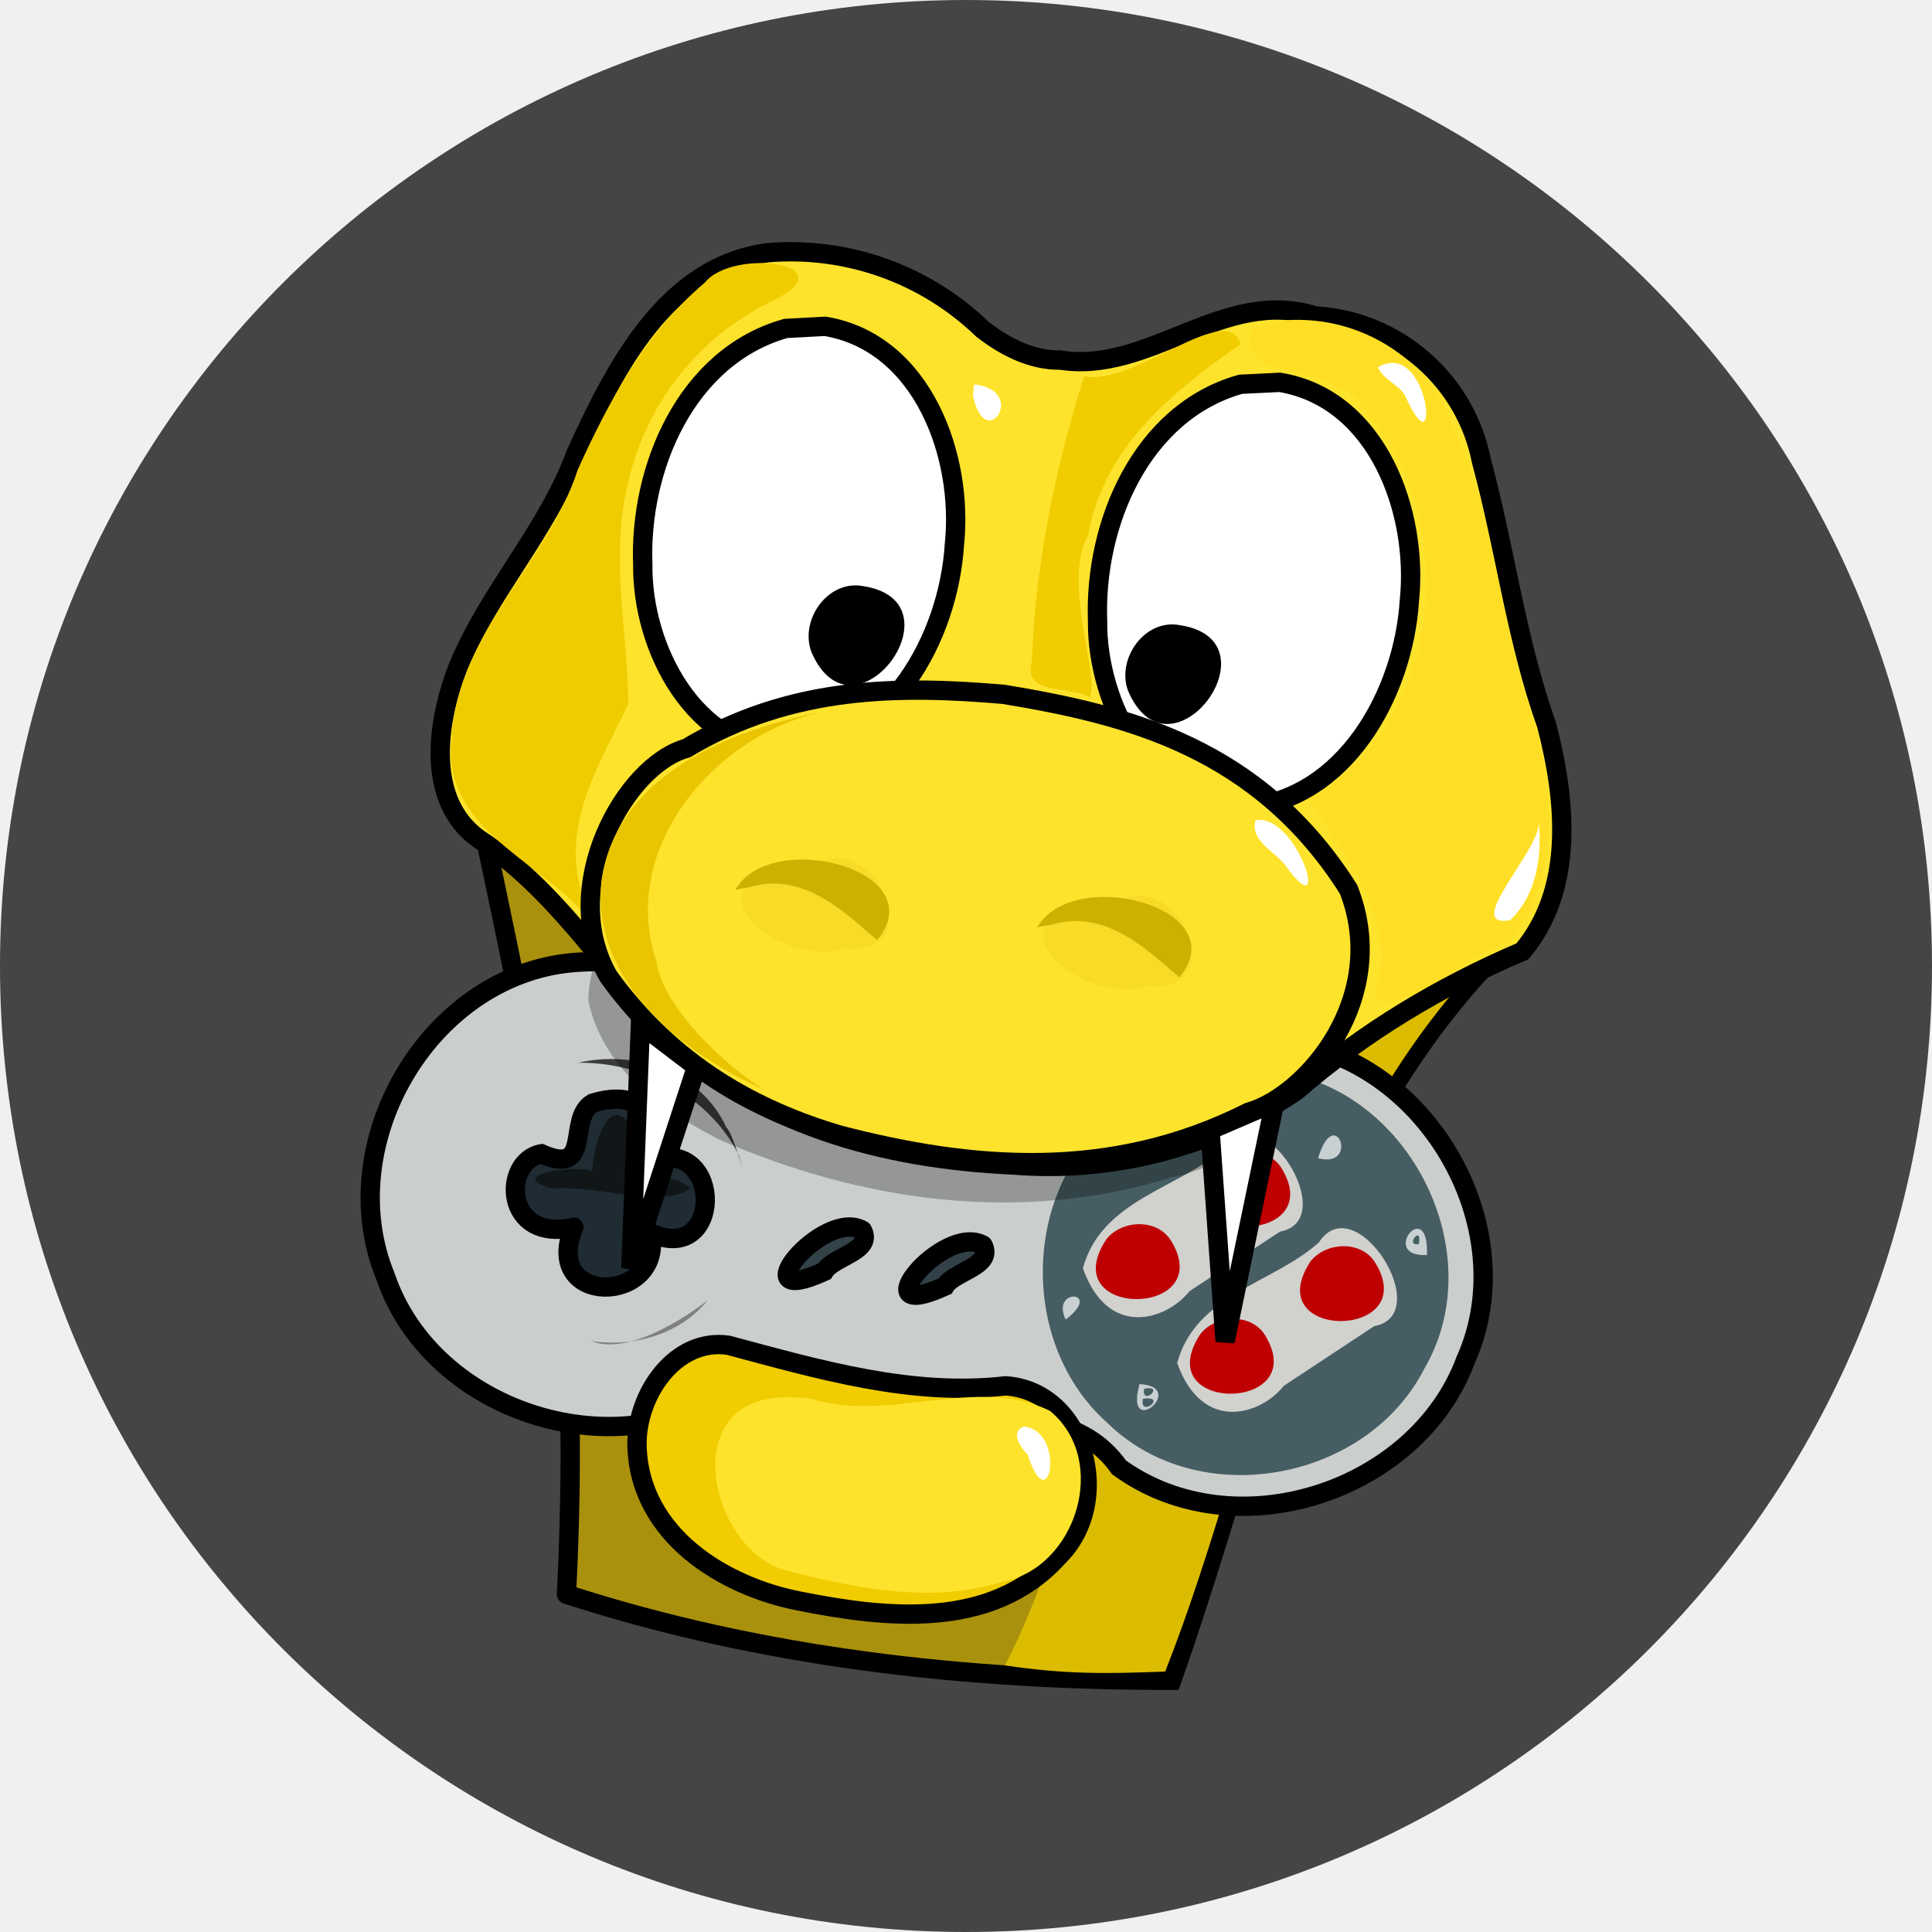
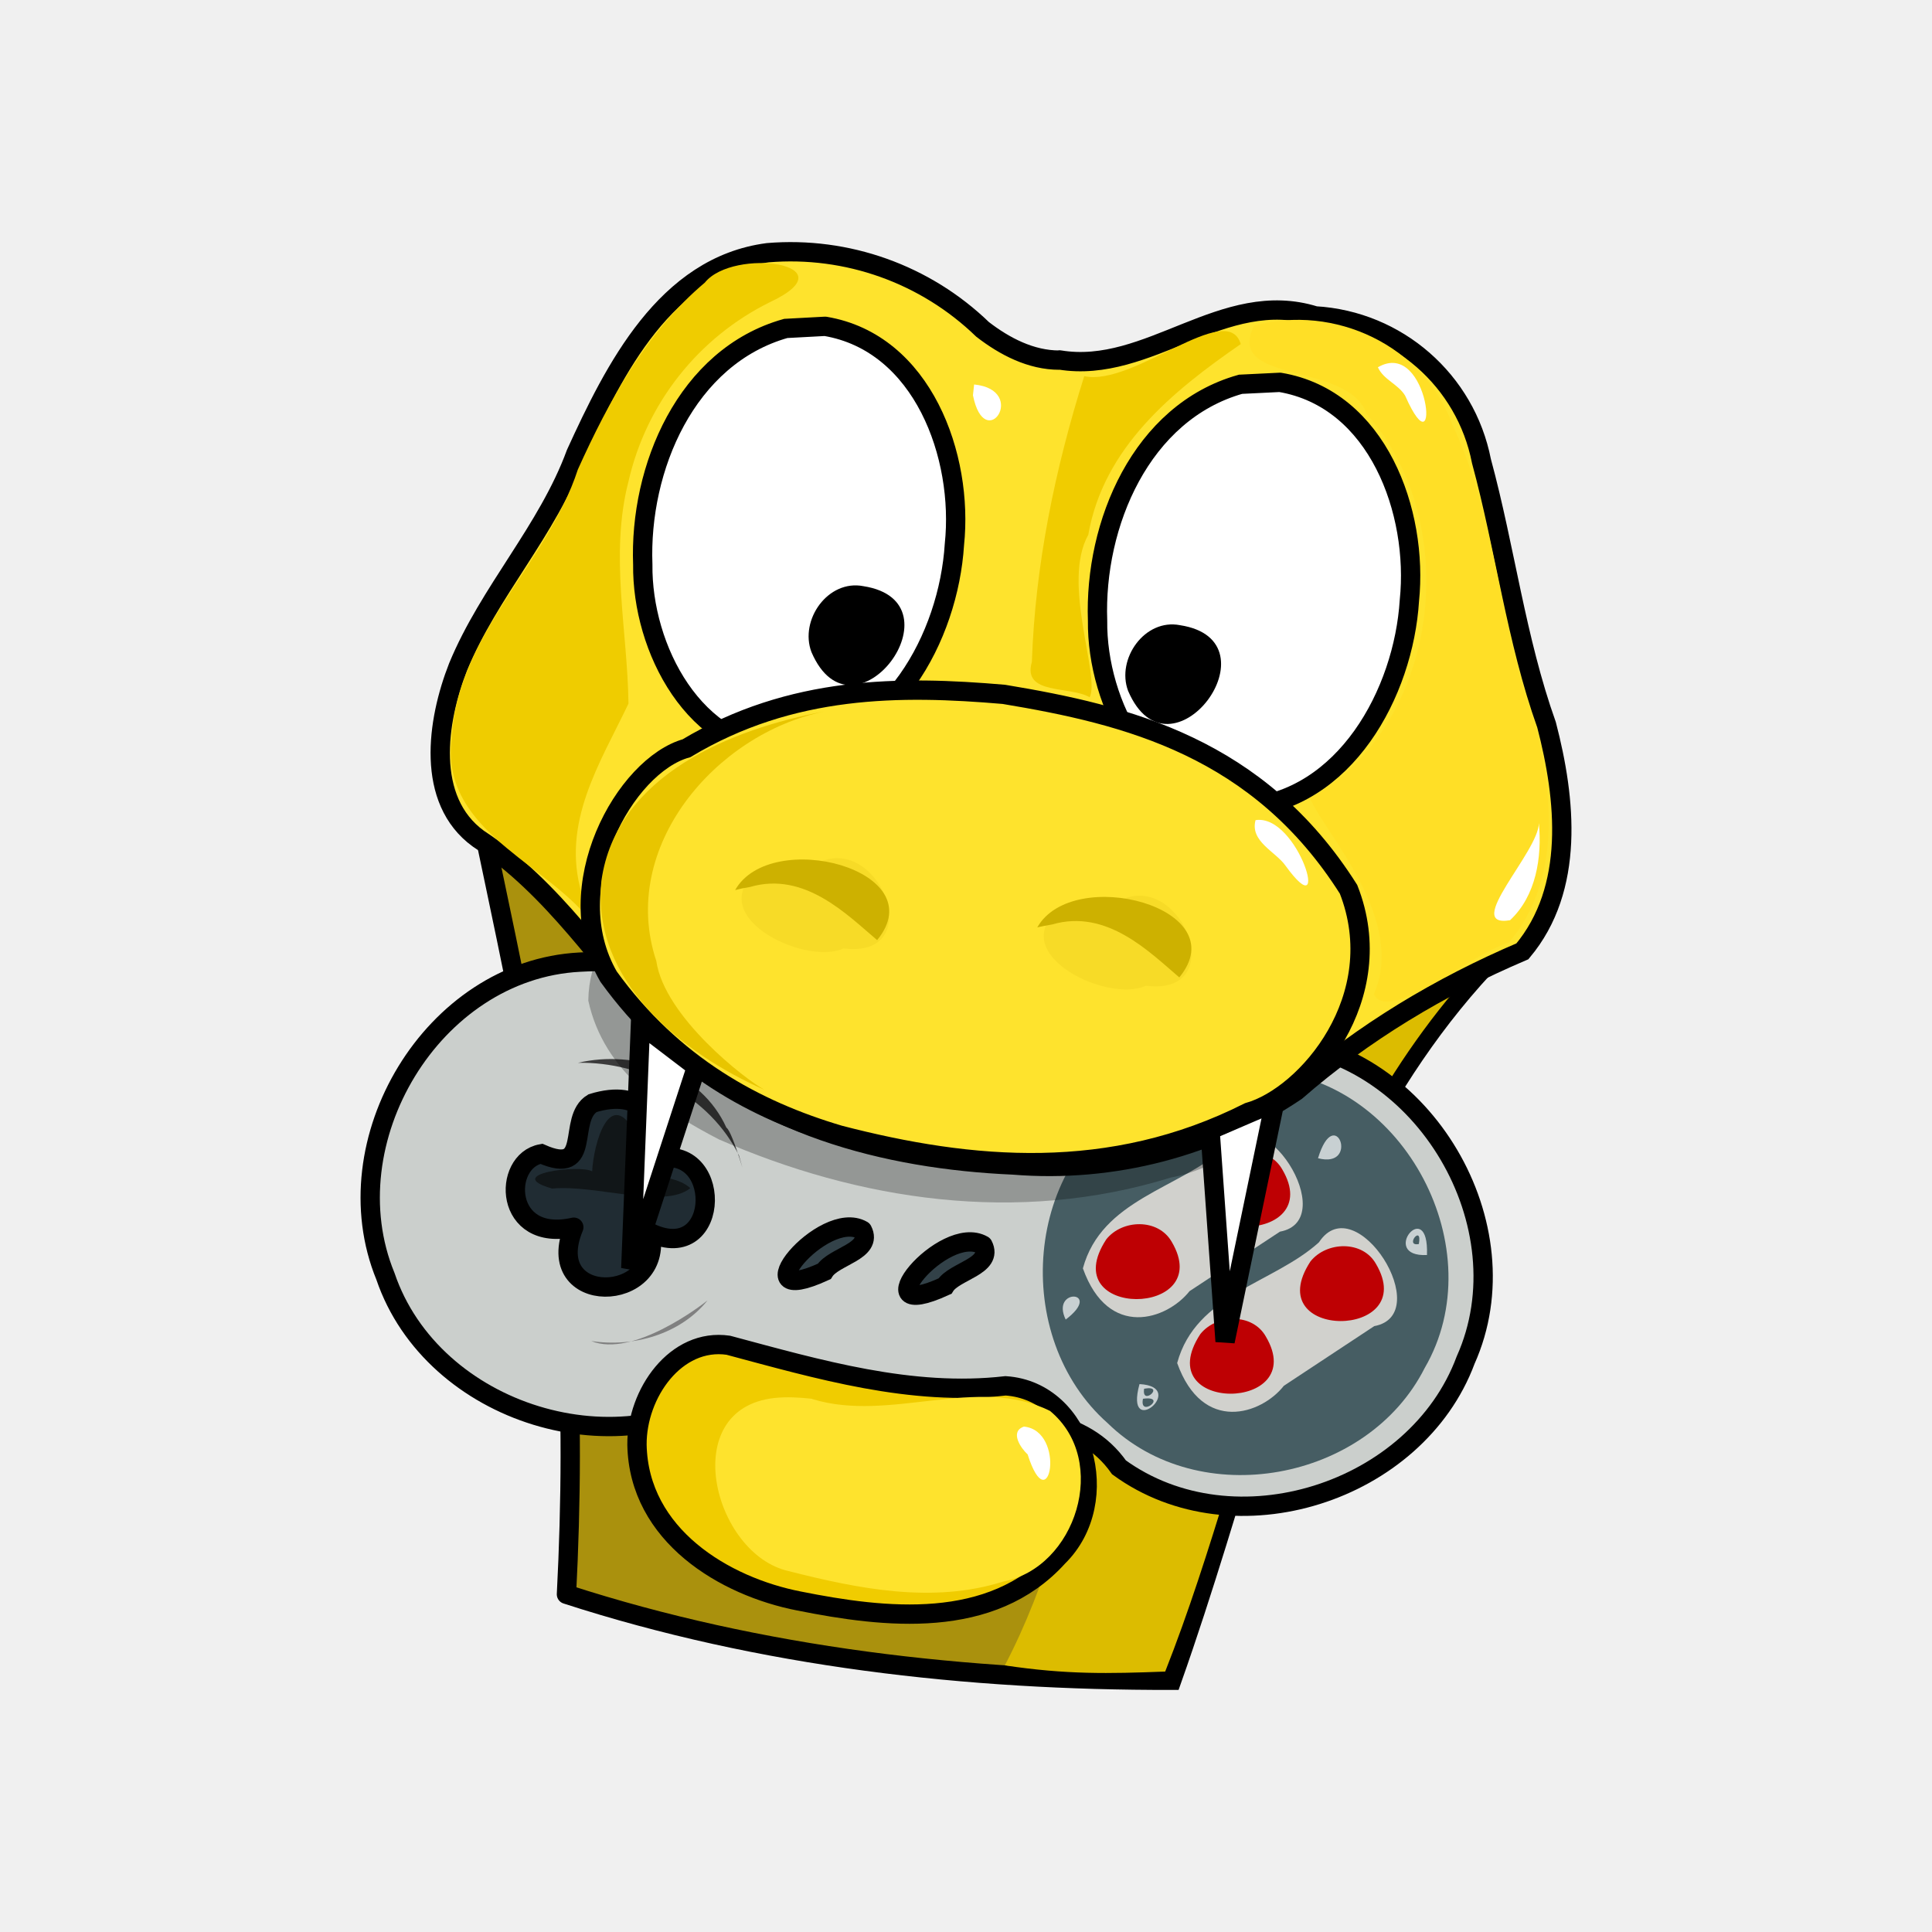
<svg xmlns="http://www.w3.org/2000/svg" viewBox="0 0 100 100" stroke-linecap="round">
-   <circle cx="50" cy="50" r="50" fill="#454548" />
  <path fill="#aa910d" stroke="#000" d="M 29.32 82.52 C 29.81 73.01     29.46 63.41 27.32 54.09 C 26.6 50.37 25.81 46.65 25.03 42.94 L 77.4 49.45 C 71.21 55.82     67.65 64.25 65.2 72.66 C 63.71 77.44 62.32 82.25 60.65 86.97 C 50.07 86.99 39.41 85.79     29.32 82.52" />
  <path fill="#dcbc00" d="M 63.34 56.2 C 67.9 53.91 72.47 51.63 77.04 49.35 C 72.16 54.35     68.87 60.75 66.55 67.28 C 64.47 73.46 62.7 80.47 60.31 86.52 C 57.38 86.63 55.21 86.68     52.01 86.2 C 56.4 77.82 56.79 67.16 61.68 58.99 C 62.27 58.08 62.78 57.13 63.33 56.2" />
  <path fill="#cbcfcc" stroke="#000" d="M 66.11 53.89 C 73.69 54.5 78.97     63.46 75.86 70.4 C 73.31 77.26 63.87 80.28 57.92 75.95 C 56.06 73.31 52.87 73.4 50 73.07 C     46.08 72.58 42.16 72.07 38.22 71.65 C 32.22 76.25 22.38 73.22 19.95 66.06 C 17.09 59.09     22.37 50.2 30 49.8 C 34.55 49.54 39 50.79 43.51 51.11 L 66.11 53.89" />
  <path fill="#465d63" d="M 65.66 55.44 C 72.71 55.95 77.3 64.69 73.74 70.81 C 70.78 76.67     62.07 78.3 57.33 73.66 C 52.31 69.22 52.95 60.06 59.08 56.83 L 62.25 55.6 L 65.66     55.44" />
  <path fill="#c8d0d2" fill-rule="nonzero" d="M 68.22 59.95 C 69.11 57.03 70.41 60.52 68.22     59.95 M 55.16 68.3 C 54.35 66.63 57.14 66.8 55.16 68.3 M 58.98 71.64 C 61.54 71.78 58.17     74.6 58.98 71.64 M 59.22 71.88 C 59.07 72.82 60.36 71.67 59.22 71.88 M 59.16 72.4 C 58.95     73.43 60.49 72.22 59.16 72.4 M 73.86 64.96 C 71.33 65.08 73.97 61.84 73.86 64.96 M 73.44     64.39 C 73.63 63.32 72.67 64.54 73.44 64.39" />
  <path fill="#d1d1cd" d="M 66.25 63.75 C 69.47 63.16 65.28 56.51 63.39 59.41 C 61.04 61.53     57.02 62.07 56.05 65.65 C 57.37 69.35 60.41 68.3 61.57 66.83 L 66.25 63.75" />
  <path fill="#be0003" d="M 60.65 64.28 C 62.97 68.22 54.56 68.28 57.26 64.15 C 58.08 63.11     59.95 63.05 60.65 64.28 M 66.37 60.53 C 68.69 64.46 60.29 64.52 62.98 60.4 C 63.81 59.36     65.68 59.3 66.37 60.53" />
  <path fill="#d1d1cd" d="M 71.13 68.64 C 74.35 68.05 70.17 61.4 68.27 64.3 C 65.92 66.43     61.9 66.97 60.93 70.55 C 62.25 74.24 65.3 73.2 66.45 71.73 L 71.13 68.64" />
  <path fill="#be0003" d="M 65.52 69.18 C 67.84 73.11 59.43 73.18 62.13 69.05 C 62.96 68.01     64.83 67.95 65.52 69.18 M 71.22 65.42 C 73.54 69.35 65.13 69.42 67.83 65.29 C 68.66 64.25     70.53 64.19 71.22 65.42" />
  <path fill="#334249" stroke="#000" d="M 44.64 63.68 C 42.62 62.51     38.23 67.84 42.66 65.81 C 43.15 65.02 45.2 64.77 44.64 63.68" />
  <path fill="#324148" stroke="#000" d="M 50.88 64.45 C 48.85 63.28     44.47 68.61 48.91 66.57 C 49.39 65.79 51.44 65.54 50.88 64.45" />
  <path fill="#646464" d="M 55.52 55.57 C 53.67 52.4 48.38 54.01 45.11 52.88 C 40.5 50.37     39.05 59.45 44.19 58.34 C 47.65 58.52 51.31 59.8 54.66 59.19 C 55.61 58.23 55.2 56.75     55.52 55.57" />
  <path fill="#202c33" stroke="#000" d="M 29.7 63.52 C 27.97 67.67 34.4     67.53 33.66 63.81 C 37.4 65.57 37.47 58.88 33.76 60.05 C 34.2 57.8 33.2 56.33 30.67 57.1 C     29.32 57.91 30.72 60.91 28.02 59.72 C 25.97 60.09 26.06 64.35 29.7 63.52" />
  <path fill="#111618" d="M 28.58 61.52 C 30.83 61.3 34.36 62.6 35.73 61.5 C 34.6 60.44 31.9     61.41 32.91 58.69 C 31.56 56.15 30.72 59.21 30.65 60.63 C 30.03 60.26 25.94 60.77 28.58     61.52" />
  <path fill="gray" d="M 30.6 69.41 C 32.74 70.3 36.31 67.56 36.62 67.31 C 35.21 69.07 32.77     69.75 30.6 69.41" />
  <path fill="#3b3b3b" d="M 38.25 59.81 C 36.75 56.75 33.26 54.95 29.92 55.01 C 32.9 54.32     36.28 55.47 37.6 58.37 C 37.93 58.55 38.8 61.76 38.25 59.81" />
  <path fill="#fee32d" stroke="#000" d="M 54.84 18.63 C 59.47 19.4 63.31 14.86 68.07 16.35 A     9.32 9.32 0 0 1 76.68 23.87 C 77.91 28.4 78.47 33.09 80.05 37.52 C 81.05 41.36 81.53 45.98     78.8 49.24 C 74.53 51.06 70.57 53.44 67.08 56.48 A 22.89 22.89 0 0 1 52.45 60.3 C 45.85 60.01     38.92 58.23 34.23 53.29 C 31.13 49.93 28.68 45.98 24.76 43.41 C 22.01 41.41 22.61 37.32 23.71     34.52 C 25.32 30.61 28.34 27.47 29.81 23.47 C 31.8 19.12 34.45 13.77 39.74 13.08 A 14.29     14.29 0 0 1 50.86 17.05 C 52 17.93 53.36 18.64 54.83 18.64" />
  <path fill="#ffdf26" d="M 64.91 16.86 C 69.06 15.71 73.72 17.89 75.18 22 C 77.51 26.87     77.56 32.42 79.44 37.45 C 80.42 41.17 80.77 45.65 78.1 48.78 C 75.98 49.44 71.93 53.01     71.11 51.46 C 72.8 47.63 68.69 43.28 67.8 41.32 C 74.56 37.53 75.77 27.08 70.74 21.43 C     69.8 18.68 63.37 19.93 64.91 16.86" />
  <path fill="#f0cc00" d="M 56.12 19.47 C 58.65 20.03 63.53 15.47 64.22 17.81 C 60.67 20.26     57.12 23.16 56.33 27.68 C 54.93 30.18 56.96 34.97 56.4 36.09 C 55.39 35.49 52.9 35.99     53.41 34.26 C 53.58 29.23 54.61 24.26 56.12 19.47" />
  <path fill="#efcc00" d="M 30.22 47.25 C 27.72 44.47 22.8 42.74 23.38 38.21 C 23.66 32.82     28.31 29.21 29.91 24.3 C 31.51 20.75 33.48 17.15 36.48 14.63 C 37.95 12.79 44.08 13.65     39.87 15.63 A 13.76 13.76 0 0 0 32.53 24.92 C 31.55 28.71 32.48 32.62 32.53 36.42 C 31.04     39.53 29.03 42.61 30.11 46.25 L 30.16 46.75 L 30.22 47.25" />
  <path fill="#fff" d="M 71.32 19.01 C 74.02 17.44 74.61 24.73 72.73 20.48 C 72.37 19.88     71.61 19.66 71.32 19.01 M 79.65 42.6 C 79.66 44.07 75.67 48.05 78.16 47.63 C 79.51 46.37     79.82 44.36 79.65 42.6 M 50.42 19.9 C 53.26 20.19 50.98 23.55 50.36 20.46 L 50.42 19.9" />
  <path fill="#fff" stroke="#000" d="M 66.25 19.79 C 71.32 20.64 73.42     26.51 72.95 31.08 C 72.65 35.86 69.62 41.45 64.34 41.81 C 59.5 41.76 56.76 36.44 56.81     32.12 C 56.63 27.14 59.06 21.34 64.21 19.89 L 66.25 19.79" />
  <path d="M 61.08 32.36 C 66.28 33.16 60.56 40.81 58.39 35.76 C 57.77 34.11 59.25 32 61.08     32.36" />
  <path fill="#fff" stroke="#000" d="M 42.71 16.89 C 47.77 17.74 49.88     23.62 49.4 28.18 C 49.1 32.97 46.08 38.56 40.8 38.91 C 35.95 38.86 33.22 33.55 33.27 29.22     C 33.08 24.25 35.51 18.45 40.67 17 L 42.71 16.89" />
  <path d="M 44.69 30.34 C 49.89 31.15 44.17 38.8 42 33.75 C 41.37 32.09 42.86 29.98 44.69     30.34" />
  <path fill="#f0cc00" stroke="#000" d="M 37.7 69.63 C 42.37 70.88 47.16     72.29 52.05 71.73 C 56.11 72 57.7 77.7 54.77 80.58 C 51.31 84.41 45.78 83.75 41.37 82.87 C     37.5 82.12 33.06 79.47 32.97 74.78 C 32.95 72.13 34.98 69.23 37.7 69.63" />
  <path fill="#fee32d" d="M 42.03 72.41 C 46.07 73.66 50.58 71.15 54.35 73.03 C 57.46 75.61     55.68 81.15 51.93 81.86 C 48.28 83.02 44.4 82.23 40.82 81.32 C 36.93 80.45 35.02 72.92     40.08 72.36 C 40.73 72.29 41.38 72.33 42.03 72.4" />
  <path fill="#fff" d="M 53 73.84 C 55.21 74.06 54.32 78.84 53.19 75.28 C 52.85 74.97 52.24     74.1 53 73.84" />
  <path fill-opacity=".27" d="M 49.82 44.21 C 55.98 45.16 62.72 46.78 66.61 52.67 C 68.33 56.99     63.81 60.38 60.6 60.95 C 52.67 63.41 44.42 62.13 37.2 58.97 C 34.42 57.52 31.26 55.52 30.45     51.79 C 30.51 47.52 34.62 45.7 37.55 44.93 C 41.63 43.73 45.79 43.76 49.82 44.21" />
  <path fill="#fff" stroke="#000" d="M 62.63 58.49 L 65.98 57.05 L 63.41     69.43 L 62.63 58.49 M 36.05 55.22 L 33.15 53.01 L 32.65 65.65 L 36.05 55.22" />
  <path fill="#fee32d" stroke="#000" d="M 51.96 35.94 C 58.35 37 65.15 38.68 69.8 46.03 C     72 51.62 67.64 56.72 64.62 57.57 C 57.49 61.17 50.27 60.52 43.45 58.75 C 39.12 57.47 34.83     55.16 31.5 50.55 C 28.82 45.91 32.35 39.61 35.53 38.73 C 40.97 35.47 46.6 35.48 51.96     35.94" />
  <path fill="#e8c500" d="M 42.65 36.83 C 37.04 37.98 32.01 43.86 33.97 49.74 C 34.39 52.63     38.59 55.88 39.57 56.41 C 35.3 54.53 30.59 50.78 31.13 45.58 C 31.9 40.1 37.9 37.72 42.65     36.83" />
  <path fill="#f7db27" d="M 58.21 46.5 C 61.31 45.36 63.6 51.57 59.31 51.02 C 57.23 51.98     51.64 49.16 55.16 46.79 L 58.21 46.5" />
  <path fill="#cdb100" d="M 53.69 48 C 55.54 44.75 64.01 46.98 61.04 50.59 C 59.51 49.29     57.29 47.02 54.46 47.85 L 54.07 47.92 L 53.69 48" />
  <path fill="#f7db27" d="M 42.57 44.56 C 45.66 43.42 47.96 49.63 43.66 49.09 C 41.59 50.04     36 47.23 39.52 44.85 L 42.57 44.56" />
  <path fill="#cdb100" d="M 38.05 46.07 C 39.9 42.81 48.37 45.04 45.4 48.66 C 43.86 47.36     41.65 45.08 38.82 45.91 L 38.43 45.98 L 38.05 46.07" />
  <path fill="#fff" d="M 64.99 42.45 C 67.21 42.11 68.97 48.17 66.54 44.81 C 66.02 44.07     64.68 43.55 64.99 42.44" />
</svg>
